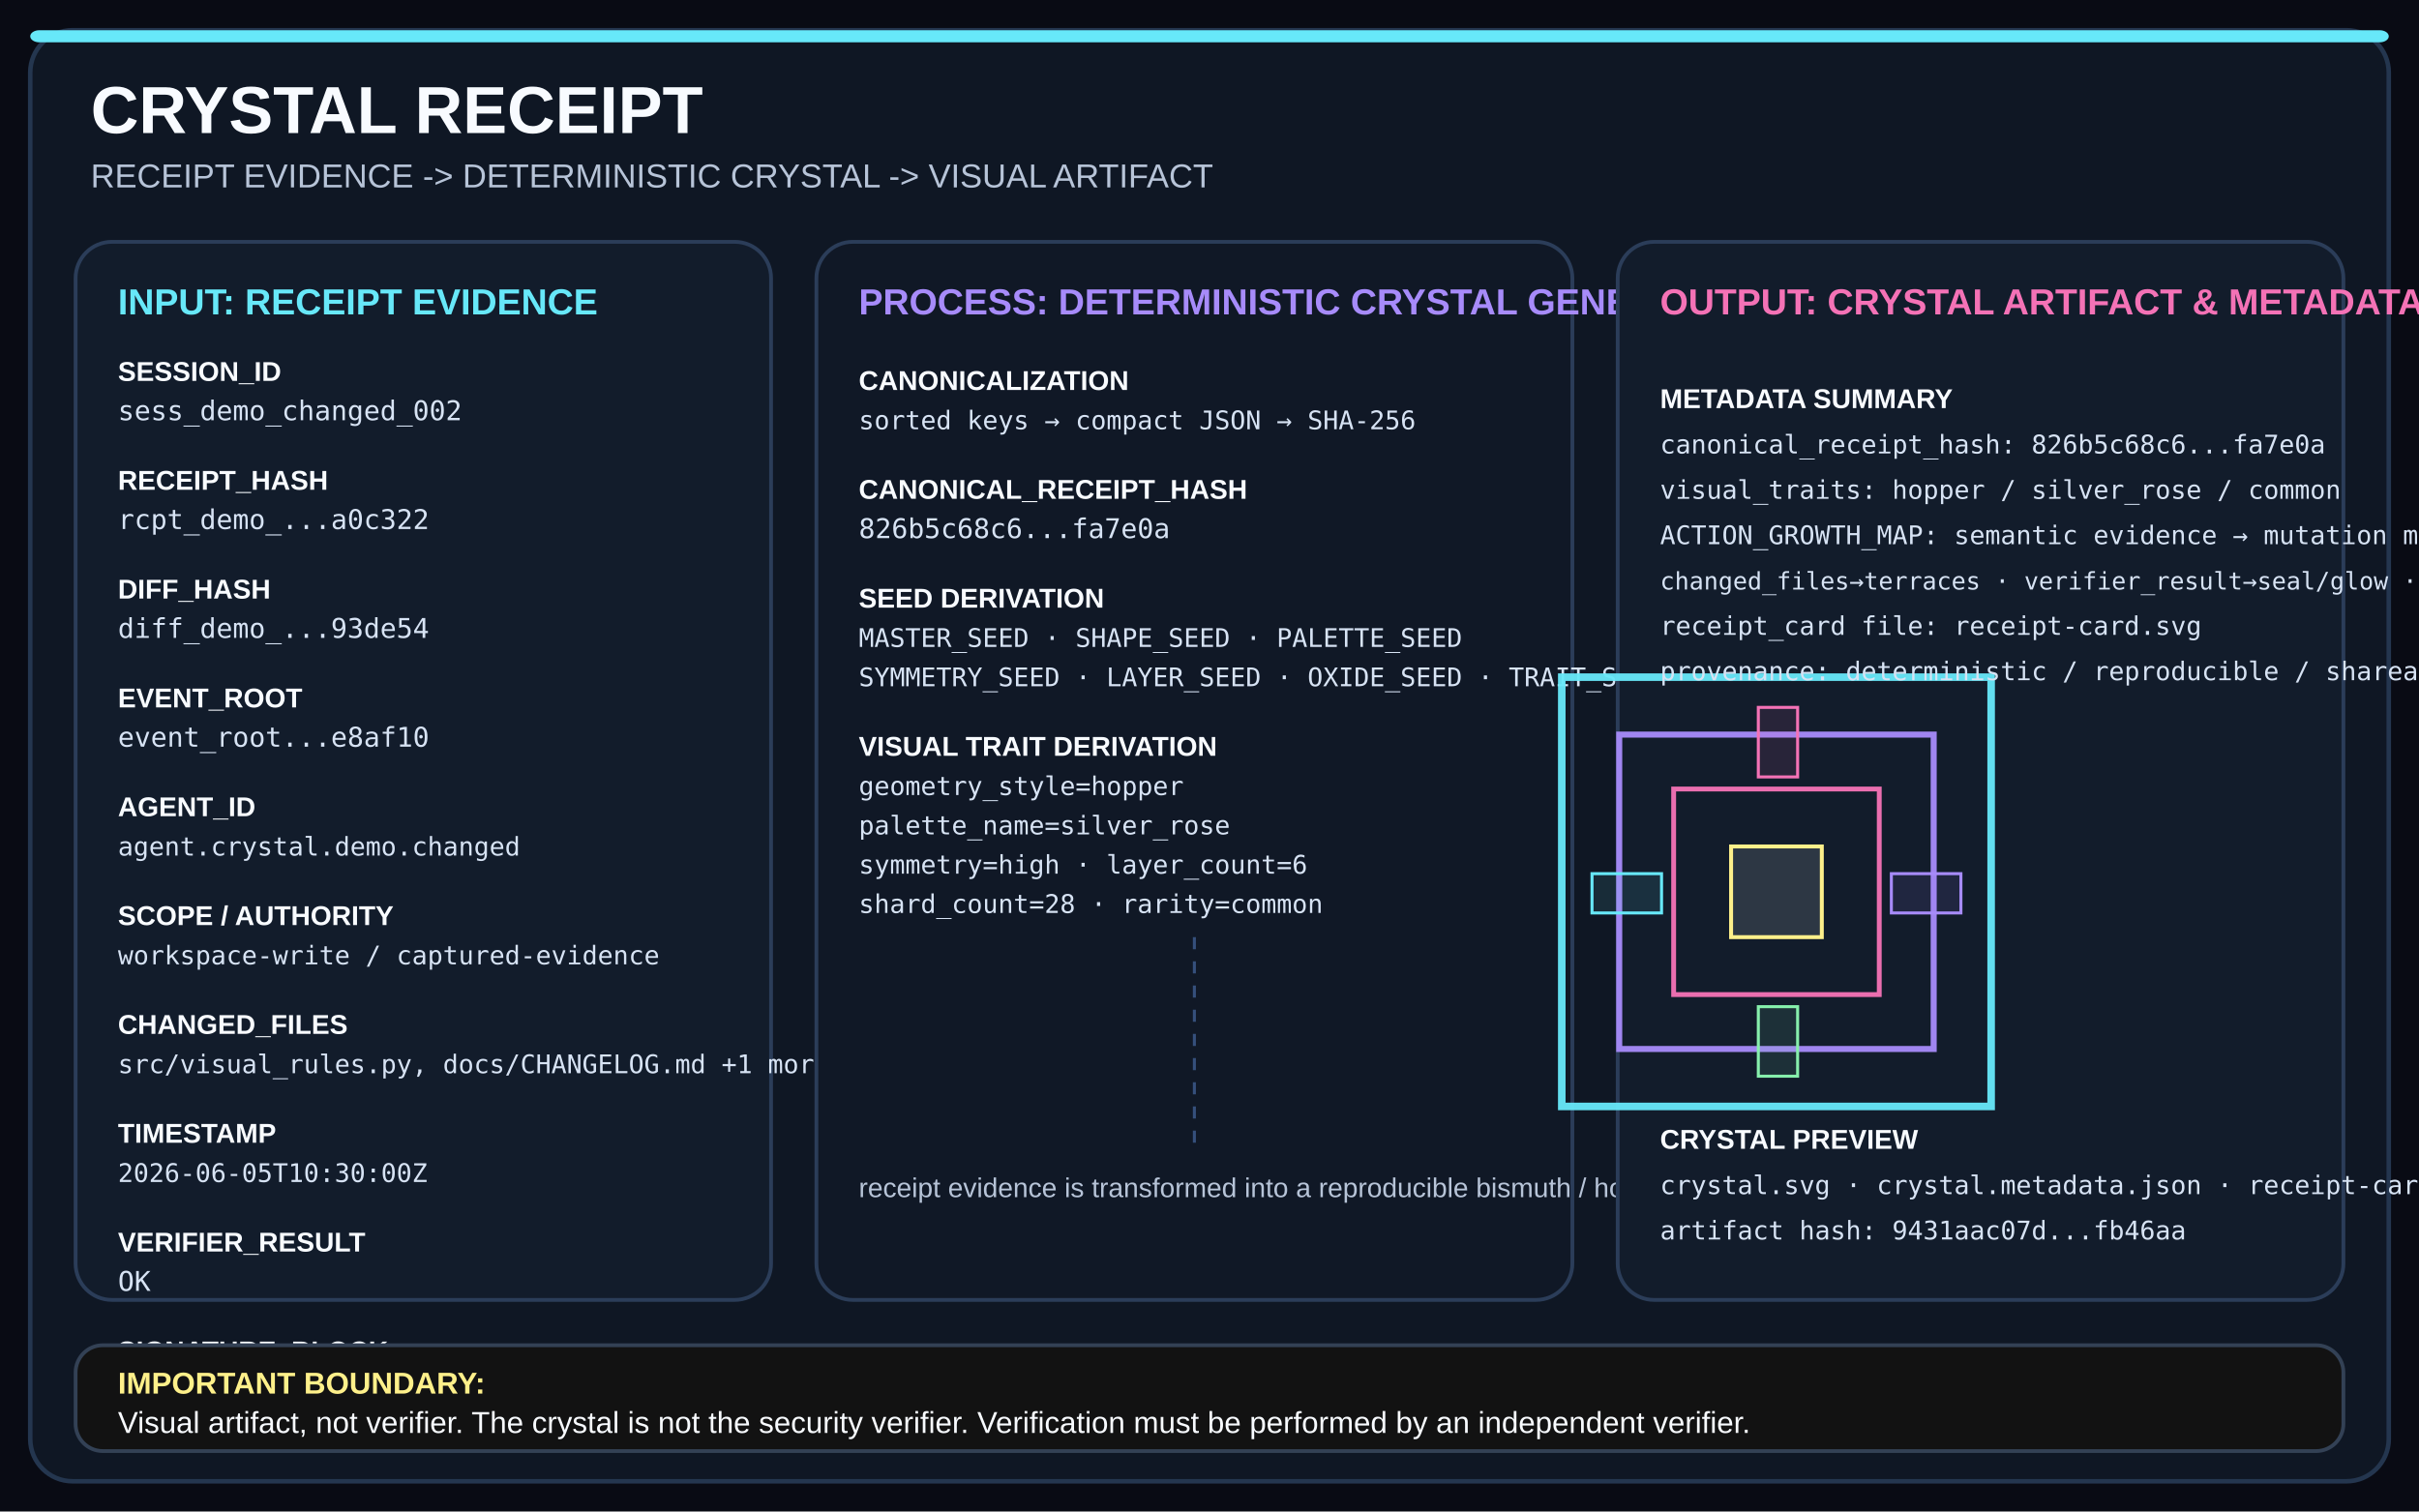
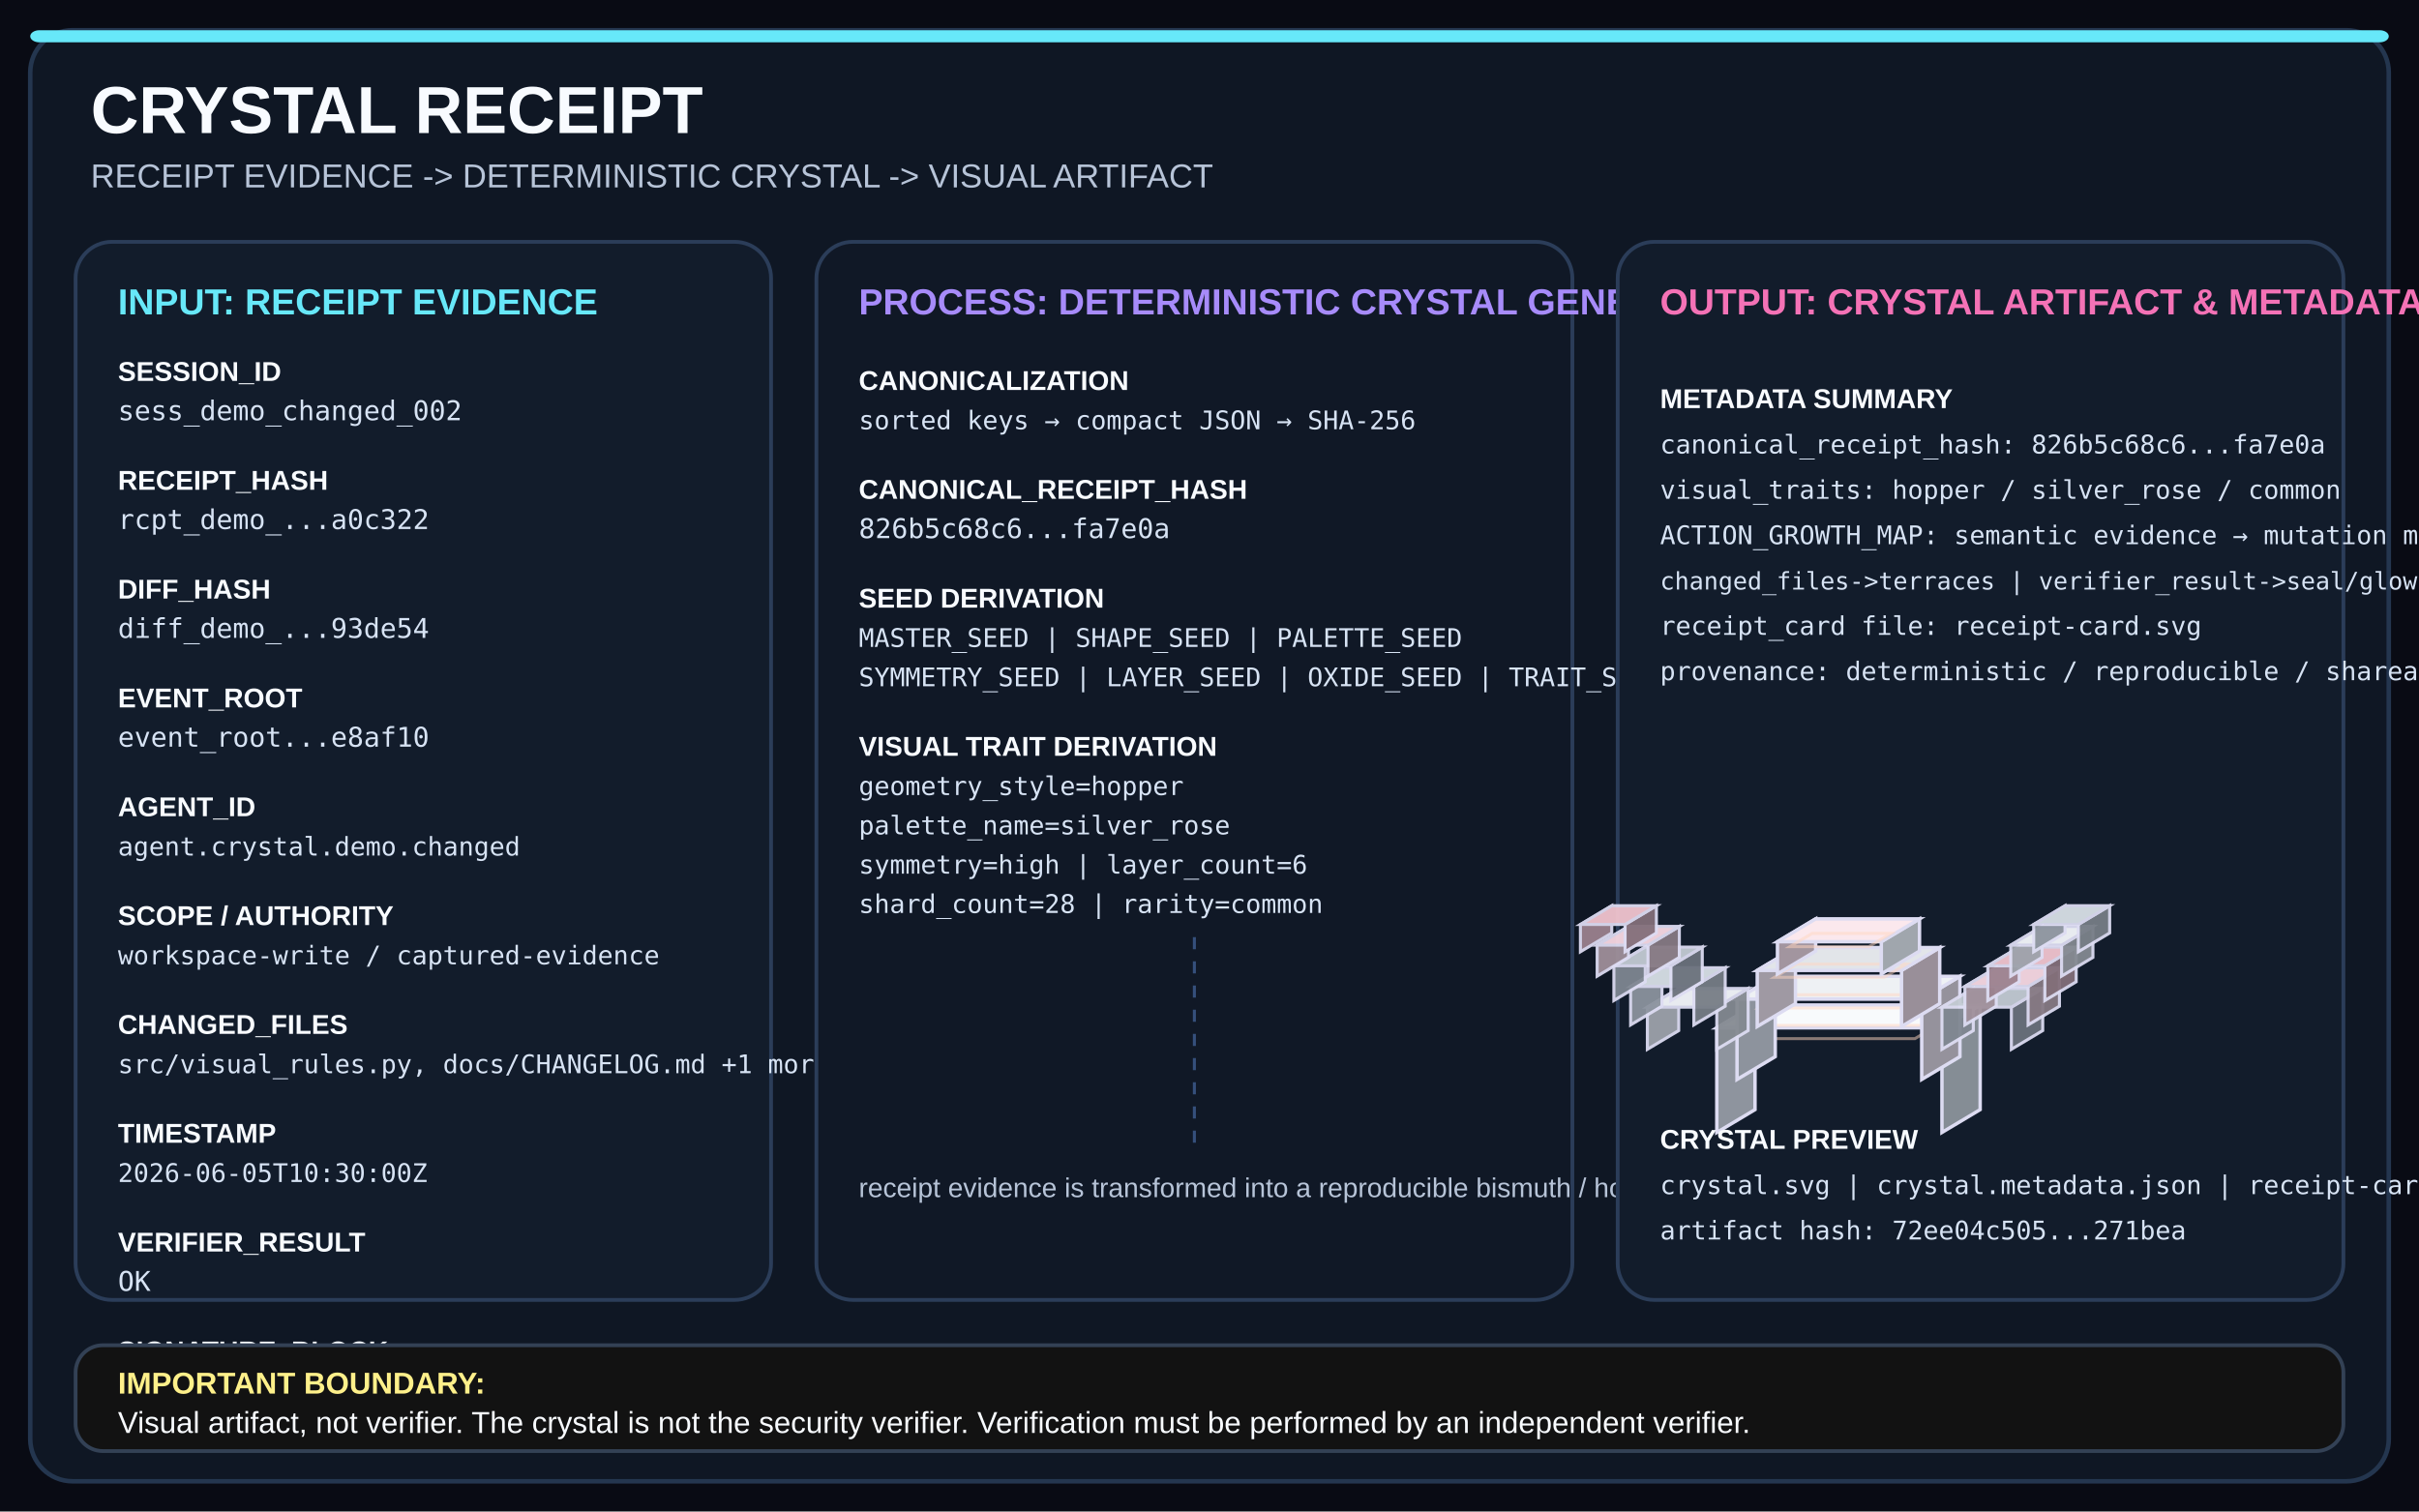
<svg xmlns="http://www.w3.org/2000/svg" width="1600" height="1000" viewBox="0 0 1600 1000">
  <rect width="100%" height="100%" fill="#090b14" />
  <rect x="20" y="20" width="1560" height="960" rx="28" ry="28" fill="#0f1724" stroke="#24364f" stroke-width="3" />
  <rect x="20" y="20" width="1560" height="8" fill="#67e8f9" rx="6" ry="6" />
  <text x="60" y="88" fill="#f8fbff" font-family="Segoe UI, Arial, sans-serif" font-size="44" font-weight="700">CRYSTAL RECEIPT</text>
  <text x="60" y="124" fill="#b7c4d8" font-family="Segoe UI, Arial, sans-serif" font-size="22">RECEIPT EVIDENCE -&gt; DETERMINISTIC CRYSTAL -&gt; VISUAL ARTIFACT</text>
-   <g transform="translate(800 250)">
-     <rect x="-78" y="-78" width="156" height="156" fill="none" stroke="#67e8f9" stroke-width="4" opacity="0.9" />
-     <rect x="-56" y="-56" width="112" height="112" fill="none" stroke="#a78bfa" stroke-width="3.2" opacity="0.95" />
-     <rect x="-34" y="-34" width="68" height="68" fill="none" stroke="#f472b6" stroke-width="2.6" opacity="0.95" />
-     <rect x="-16" y="-16" width="32" height="32" fill="#f8fafc" fill-opacity="0.15" stroke="#fef08a" stroke-width="2.2" />
-     <rect x="-70" y="-8" width="26" height="18" fill="#67e8f9" fill-opacity="0.10" stroke="#67e8f9" stroke-width="1.6" />
-     <rect x="44" y="-8" width="26" height="18" fill="#a78bfa" fill-opacity="0.10" stroke="#a78bfa" stroke-width="1.6" />
-     <rect x="-8" y="44" width="18" height="26" fill="#86efac" fill-opacity="0.10" stroke="#86efac" stroke-width="1.6" />
-     <rect x="-8" y="-70" width="18" height="26" fill="#f472b6" fill-opacity="0.10" stroke="#f472b6" stroke-width="1.6" />
+   <g class="hopper-crystal">
+     <g class="isometric-block tower-block" opacity="1.000">
+       <polygon points="758.23,300.00 772.41,291.53 772.41,330.35 758.23,338.82" fill="#8e949e" stroke="#dddcf2" stroke-width="2.28" />
+       <polygon points="841.77,300.00 855.95,291.53 855.95,330.35 841.77,338.82" fill="#858d95" stroke="#dddcf2" stroke-width="2.28" />
+       <polygon points="758.23,300.00 841.77,300.00 855.95,291.53 772.41,291.53" fill="#f8fafc" stroke="#dddcf2" stroke-width="2.28" />
+     </g>
+     <polygon class="hopper-band" points="768.26,304.01 831.74,304.01 839.97,299.10 776.48,299.10" fill="none" stroke="#ffd5bf" stroke-opacity="0.501" stroke-width="1.98" />
+     <g class="isometric-block tower-block" opacity="1.000">
+       <polygon points="765.73,289.34 779.91,280.87 779.91,310.69 765.73,319.17" fill="#8d939d" stroke="#dddcf2" stroke-width="2.28" />
+       <polygon points="834.27,289.34 848.45,280.87 848.45,310.69 834.27,319.17" fill="#95929c" stroke="#dddcf2" stroke-width="2.28" />
+       <polygon points="765.73,289.34 834.27,289.34 848.45,280.87 779.91,280.87" fill="#eef1f4" stroke="#dddcf2" stroke-width="2.28" />
+     </g>
+     <polygon class="hopper-band" points="773.96,292.63 826.04,292.63 834.27,287.72 782.18,287.72" fill="none" stroke="#ffd5bf" stroke-opacity="0.501" stroke-width="1.98" />
+     <g class="isometric-block tower-block" opacity="1.000">
+       <polygon points="773.23,278.69 787.42,270.21 787.42,291.04 773.23,299.51" fill="#9f99a3" stroke="#dddcf2" stroke-width="2.28" />
+       <polygon points="826.77,278.69 840.95,270.21 840.95,291.04 826.77,299.51" fill="#998f99" stroke="#dddcf2" stroke-width="2.28" />
+       <polygon points="773.23,278.69 826.77,278.69 840.95,270.21 787.42,270.21" fill="#e2e5e9" stroke="#dddcf2" stroke-width="2.28" />
+     </g>
+     <polygon class="hopper-band" points="779.66,281.25 820.34,281.25 828.57,276.34 787.88,276.34" fill="none" stroke="#ffd5bf" stroke-opacity="0.501" stroke-width="1.98" />
+     <g class="isometric-block tower-block" opacity="1.000">
+       <polygon points="780.74,268.03 794.92,259.56 794.92,271.52 780.74,279.99" fill="#a2959f" stroke="#dddcf2" stroke-width="2.28" />
+       <polygon points="819.26,268.03 833.45,259.56 833.45,271.52 819.26,279.99" fill="#a0a6ad" stroke="#dddcf2" stroke-width="2.28" />
+       <polygon points="780.74,268.03 819.26,268.03 833.45,259.56 794.92,259.56" fill="#fbe8ed" stroke="#dddcf2" stroke-width="2.28" />
+     </g>
+     <polygon class="hopper-band" points="785.36,269.88 814.64,269.88 822.87,264.96 793.58,264.96" fill="none" stroke="#ffd5bf" stroke-opacity="0.501" stroke-width="1.98" />
+     <g class="isometric-block side-block" opacity="0.940">
+       <polygon points="732.47,292.33 744.10,285.38 744.10,301.02 732.47,307.97" fill="#9da2aa" stroke="#dddcf2" stroke-width="2.03" />
+       <polygon points="758.23,292.33 769.86,285.38 769.86,301.02 758.23,307.97" fill="#848990" stroke="#dddcf2" stroke-width="2.03" />
+       <polygon points="732.47,292.33 758.23,292.33 769.86,285.38 744.10,285.38" fill="#f5f8fc" stroke="#dddcf2" stroke-width="2.03" />
+     </g>
+     <g class="isometric-block side-block" opacity="0.940">
+       <polygon points="726.26,284.65 737.89,277.71 737.89,291.97 726.26,298.91" fill="#8b939d" stroke="#dddcf2" stroke-width="2.03" />
+       <polygon points="749.72,284.65 761.35,277.71 761.35,291.97 749.72,298.91" fill="#767c85" stroke="#dddcf2" stroke-width="2.03" />
+       <polygon points="726.26,284.65 749.72,284.65 761.35,277.71 737.89,277.71" fill="#d9e0e7" stroke="#dddcf2" stroke-width="2.03" />
+     </g>
+     <g class="isometric-block side-block" opacity="0.940">
+       <polygon points="720.05,276.98 731.68,270.03 731.68,282.91 720.05,289.86" fill="#7e8690" stroke="#dddcf2" stroke-width="2.03" />
+       <polygon points="741.21,276.98 752.84,270.03 752.84,282.91 741.21,289.86" fill="#6a717b" stroke="#dddcf2" stroke-width="2.03" />
+       <polygon points="720.05,276.98 741.21,276.98 752.84,270.03 731.68,270.03" fill="#c3cbd3" stroke="#dddcf2" stroke-width="2.03" />
+     </g>
+     <g class="isometric-block side-block" opacity="0.940">
+       <polygon points="713.84,269.31 725.47,262.36 725.47,273.86 713.84,280.81" fill="#9f8f9a" stroke="#dddcf2" stroke-width="2.03" />
+       <polygon points="732.70,269.31 744.33,262.36 744.33,273.86 732.70,280.81" fill="#867983" stroke="#dddcf2" stroke-width="2.03" />
+       <polygon points="713.84,269.31 732.70,269.31 744.33,262.36 725.47,262.36" fill="#f9d9e3" stroke="#dddcf2" stroke-width="2.03" />
+     </g>
+     <g class="isometric-block side-block" opacity="0.940">
+       <polygon points="707.63,261.63 719.26,254.69 719.26,264.81 707.63,271.75" fill="#9b828e" stroke="#dddcf2" stroke-width="2.03" />
+       <polygon points="724.19,261.63 735.82,254.69 735.82,264.81 724.19,271.75" fill="#836e79" stroke="#dddcf2" stroke-width="2.03" />
+       <polygon points="707.63,261.63 724.19,261.63 735.82,254.69 719.26,254.69" fill="#f2c5cf" stroke="#dddcf2" stroke-width="2.03" />
+     </g>
+     <g class="isometric-block side-block" opacity="0.940">
+       <polygon points="841.77,292.33 853.40,285.38 853.40,301.02 841.77,307.97" fill="#7e8690" stroke="#dddcf2" stroke-width="2.03" />
+       <polygon points="867.53,292.33 879.16,285.38 879.16,301.02 867.53,307.97" fill="#6a717b" stroke="#dddcf2" stroke-width="2.03" />
+       <polygon points="841.77,292.33 867.53,292.33 879.16,285.38 853.40,285.38" fill="#c3cbd3" stroke="#dddcf2" stroke-width="2.03" />
+     </g>
+     <g class="isometric-block side-block" opacity="0.940">
+       <polygon points="850.28,284.65 861.91,277.71 861.91,291.97 850.28,298.91" fill="#9f8f9a" stroke="#dddcf2" stroke-width="2.03" />
+       <polygon points="873.74,284.65 885.37,277.71 885.37,291.97 873.74,298.91" fill="#867983" stroke="#dddcf2" stroke-width="2.03" />
+       <polygon points="850.28,284.65 873.74,284.65 885.37,277.71 861.91,277.71" fill="#f9d9e3" stroke="#dddcf2" stroke-width="2.03" />
+     </g>
+     <g class="isometric-block side-block" opacity="0.940">
+       <polygon points="858.79,276.98 870.42,270.03 870.42,282.91 858.79,289.86" fill="#9b828e" stroke="#dddcf2" stroke-width="2.03" />
+       <polygon points="879.95,276.98 891.58,270.03 891.58,282.91 879.95,289.86" fill="#836e79" stroke="#dddcf2" stroke-width="2.03" />
+       <polygon points="858.79,276.98 879.95,276.98 891.58,270.03 870.42,270.03" fill="#f2c5cf" stroke="#dddcf2" stroke-width="2.03" />
+     </g>
+     <g class="isometric-block side-block" opacity="0.940">
+       <polygon points="867.30,269.31 878.93,262.36 878.93,273.86 867.30,280.81" fill="#9da2aa" stroke="#dddcf2" stroke-width="2.03" />
+       <polygon points="886.16,269.31 897.79,262.36 897.79,273.86 886.16,280.81" fill="#848990" stroke="#dddcf2" stroke-width="2.03" />
+       <polygon points="867.30,269.31 886.16,269.31 897.79,262.36 878.93,262.36" fill="#f5f8fc" stroke="#dddcf2" stroke-width="2.03" />
+     </g>
+     <g class="isometric-block side-block" opacity="0.940">
+       <polygon points="875.81,261.63 887.44,254.69 887.44,264.81 875.81,271.75" fill="#8b939d" stroke="#dddcf2" stroke-width="2.03" />
+       <polygon points="892.37,261.63 904.00,254.69 904.00,264.81 892.37,271.75" fill="#767c85" stroke="#dddcf2" stroke-width="2.03" />
+       <polygon points="875.81,261.63 892.37,261.63 904.00,254.69 887.44,254.69" fill="#d9e0e7" stroke="#dddcf2" stroke-width="2.03" />
+     </g>
  </g>
  <rect x="50" y="160" width="460" height="700" rx="24" ry="24" fill="#121c2b" stroke="#2b3d59" stroke-width="2.5" />
  <text x="78" y="208" fill="#67e8f9" font-family="Segoe UI, Arial, sans-serif" font-size="24" font-weight="700">INPUT: RECEIPT EVIDENCE</text>
  <text x="78" y="252" fill="#f8fbff" font-family="Segoe UI, Arial, sans-serif" font-size="18" font-weight="700">SESSION_ID</text>
  <text x="78" y="278" fill="#d7e3f4" font-family="Consolas, monospace" font-size="18">sess_demo_changed_002</text>
  <text x="78" y="324" fill="#f8fbff" font-family="Segoe UI, Arial, sans-serif" font-size="18" font-weight="700">RECEIPT_HASH</text>
  <text x="78" y="350" fill="#d7e3f4" font-family="Consolas, monospace" font-size="18">rcpt_demo_...a0c322</text>
  <text x="78" y="396" fill="#f8fbff" font-family="Segoe UI, Arial, sans-serif" font-size="18" font-weight="700">DIFF_HASH</text>
  <text x="78" y="422" fill="#d7e3f4" font-family="Consolas, monospace" font-size="18">diff_demo_...93de54</text>
  <text x="78" y="468" fill="#f8fbff" font-family="Segoe UI, Arial, sans-serif" font-size="18" font-weight="700">EVENT_ROOT</text>
  <text x="78" y="494" fill="#d7e3f4" font-family="Consolas, monospace" font-size="18">event_root...e8af10</text>
  <text x="78" y="540" fill="#f8fbff" font-family="Segoe UI, Arial, sans-serif" font-size="18" font-weight="700">AGENT_ID</text>
  <text x="78" y="566" fill="#d7e3f4" font-family="Consolas, monospace" font-size="17">agent.crystal.demo.changed</text>
  <text x="78" y="612" fill="#f8fbff" font-family="Segoe UI, Arial, sans-serif" font-size="18" font-weight="700">SCOPE / AUTHORITY</text>
  <text x="78" y="638" fill="#d7e3f4" font-family="Consolas, monospace" font-size="17">workspace-write / captured-evidence</text>
  <text x="78" y="684" fill="#f8fbff" font-family="Segoe UI, Arial, sans-serif" font-size="18" font-weight="700">CHANGED_FILES</text>
  <text x="78" y="710" fill="#d7e3f4" font-family="Consolas, monospace" font-size="17">src/visual_rules.py, docs/CHANGELOG.md +1 more</text>
  <text x="78" y="756" fill="#f8fbff" font-family="Segoe UI, Arial, sans-serif" font-size="18" font-weight="700">TIMESTAMP</text>
  <text x="78" y="782" fill="#d7e3f4" font-family="Consolas, monospace" font-size="17">2026-06-05T10:30:00Z</text>
  <text x="78" y="828" fill="#f8fbff" font-family="Segoe UI, Arial, sans-serif" font-size="18" font-weight="700">VERIFIER_RESULT</text>
  <text x="78" y="854" fill="#d7e3f4" font-family="Consolas, monospace" font-size="18">OK</text>
  <text x="78" y="900" fill="#f8fbff" font-family="Segoe UI, Arial, sans-serif" font-size="18" font-weight="700">SIGNATURE_BLOCK</text>
  <text x="78" y="926" fill="#d7e3f4" font-family="Consolas, monospace" font-size="17">demo-hmac</text>
  <rect x="540" y="160" width="500" height="700" rx="24" ry="24" fill="#101826" stroke="#2b3d59" stroke-width="2.5" />
  <text x="568" y="208" fill="#a78bfa" font-family="Segoe UI, Arial, sans-serif" font-size="24" font-weight="700">PROCESS: DETERMINISTIC CRYSTAL GENERATION</text>
  <text x="568" y="258" fill="#f8fbff" font-family="Segoe UI, Arial, sans-serif" font-size="18" font-weight="700">CANONICALIZATION</text>
  <text x="568" y="284" fill="#d7e3f4" font-family="Consolas, monospace" font-size="17">sorted keys → compact JSON → SHA-256</text>
  <text x="568" y="330" fill="#f8fbff" font-family="Segoe UI, Arial, sans-serif" font-size="18" font-weight="700">CANONICAL_RECEIPT_HASH</text>
  <text x="568" y="356" fill="#d7e3f4" font-family="Consolas, monospace" font-size="18">826b5c68c6...fa7e0a</text>
  <text x="568" y="402" fill="#f8fbff" font-family="Segoe UI, Arial, sans-serif" font-size="18" font-weight="700">SEED DERIVATION</text>
-   <text x="568" y="428" fill="#d7e3f4" font-family="Consolas, monospace" font-size="17">MASTER_SEED · SHAPE_SEED · PALETTE_SEED</text>
-   <text x="568" y="454" fill="#d7e3f4" font-family="Consolas, monospace" font-size="17">SYMMETRY_SEED · LAYER_SEED · OXIDE_SEED · TRAIT_SEED</text>
+   <text x="568" y="428" fill="#d7e3f4" font-family="Consolas, monospace" font-size="17">MASTER_SEED | SHAPE_SEED | PALETTE_SEED</text>
+   <text x="568" y="454" fill="#d7e3f4" font-family="Consolas, monospace" font-size="17">SYMMETRY_SEED | LAYER_SEED | OXIDE_SEED | TRAIT_SEED</text>
  <text x="568" y="500" fill="#f8fbff" font-family="Segoe UI, Arial, sans-serif" font-size="18" font-weight="700">VISUAL TRAIT DERIVATION</text>
  <text x="568" y="526" fill="#d7e3f4" font-family="Consolas, monospace" font-size="17">geometry_style=hopper</text>
  <text x="568" y="552" fill="#d7e3f4" font-family="Consolas, monospace" font-size="17">palette_name=silver_rose</text>
-   <text x="568" y="578" fill="#d7e3f4" font-family="Consolas, monospace" font-size="17">symmetry=high · layer_count=6</text>
-   <text x="568" y="604" fill="#d7e3f4" font-family="Consolas, monospace" font-size="17">shard_count=28 · rarity=common</text>
+   <text x="568" y="578" fill="#d7e3f4" font-family="Consolas, monospace" font-size="17">symmetry=high | layer_count=6</text>
+   <text x="568" y="604" fill="#d7e3f4" font-family="Consolas, monospace" font-size="17">shard_count=28 | rarity=common</text>
  <line x1="790" y1="620" x2="790" y2="760" stroke="#35507c" stroke-width="2" stroke-dasharray="8 8" />
  <text x="568" y="792" fill="#b7c4d8" font-family="Segoe UI, Arial, sans-serif" font-size="18">receipt evidence is transformed into a reproducible bismuth / hopper crystal grammar</text>
  <rect x="1070" y="160" width="480" height="700" rx="24" ry="24" fill="#121c2b" stroke="#2b3d59" stroke-width="2.5" />
  <text x="1098" y="208" fill="#f472b6" font-family="Segoe UI, Arial, sans-serif" font-size="24" font-weight="700">OUTPUT: CRYSTAL ARTIFACT &amp; METADATA</text>
-   <g transform="translate(1175 590)">
-     <rect x="-142" y="-142" width="284" height="284" fill="none" stroke="#67e8f9" stroke-width="5" opacity="0.95" />
-     <rect x="-104" y="-104" width="208" height="208" fill="none" stroke="#a78bfa" stroke-width="4" opacity="0.95" />
-     <rect x="-68" y="-68" width="136" height="136" fill="none" stroke="#f472b6" stroke-width="3.2" opacity="0.95" />
-     <rect x="-30" y="-30" width="60" height="60" fill="#f8fafc" fill-opacity="0.12" stroke="#fef08a" stroke-width="2.6" />
-     <rect x="-122" y="-12" width="46" height="26" fill="#67e8f9" fill-opacity="0.10" stroke="#67e8f9" stroke-width="2" />
-     <rect x="76" y="-12" width="46" height="26" fill="#a78bfa" fill-opacity="0.10" stroke="#a78bfa" stroke-width="2" />
-     <rect x="-12" y="76" width="26" height="46" fill="#86efac" fill-opacity="0.10" stroke="#86efac" stroke-width="2" />
-     <rect x="-12" y="-122" width="26" height="46" fill="#f472b6" fill-opacity="0.10" stroke="#f472b6" stroke-width="2" />
+   <g id="bismuth-crystal" class="hopper-crystal">
+     <g class="isometric-block tower-block" opacity="1.000">
+       <polygon points="1135.54,680.00 1160.82,664.90 1160.82,734.11 1135.54,749.21" fill="#8e949e" stroke="#dddcf2" stroke-width="2.28" />
+       <polygon points="1284.46,680.00 1309.74,664.90 1309.74,734.11 1284.46,749.21" fill="#858d95" stroke="#dddcf2" stroke-width="2.28" />
+       <polygon points="1135.54,680.00 1284.46,680.00 1309.74,664.90 1160.82,664.90" fill="#f8fafc" stroke="#dddcf2" stroke-width="2.28" />
+     </g>
+     <polygon class="hopper-band" points="1153.41,687.15 1266.59,687.15 1281.25,678.39 1168.08,678.39" fill="none" stroke="#ffd5bf" stroke-opacity="0.501" stroke-width="1.98" />
+     <g class="isometric-block tower-block" opacity="1.000">
+       <polygon points="1148.92,661.00 1174.20,645.90 1174.20,699.06 1148.92,714.16" fill="#8d939d" stroke="#dddcf2" stroke-width="2.28" />
+       <polygon points="1271.08,661.00 1296.36,645.90 1296.36,699.06 1271.08,714.16" fill="#95929c" stroke="#dddcf2" stroke-width="2.28" />
+       <polygon points="1148.92,661.00 1271.08,661.00 1296.36,645.90 1174.20,645.90" fill="#eef1f4" stroke="#dddcf2" stroke-width="2.28" />
+     </g>
+     <polygon class="hopper-band" points="1163.58,666.87 1256.42,666.87 1271.09,658.11 1178.24,658.11" fill="none" stroke="#ffd5bf" stroke-opacity="0.501" stroke-width="1.98" />
+     <g class="isometric-block tower-block" opacity="1.000">
+       <polygon points="1162.29,642.00 1187.57,626.90 1187.57,664.02 1162.29,679.12" fill="#9f99a3" stroke="#dddcf2" stroke-width="2.28" />
+       <polygon points="1257.71,642.00 1282.99,626.90 1282.99,664.02 1257.71,679.12" fill="#998f99" stroke="#dddcf2" stroke-width="2.28" />
+       <polygon points="1162.29,642.00 1257.71,642.00 1282.99,626.90 1187.57,626.90" fill="#e2e5e9" stroke="#dddcf2" stroke-width="2.28" />
+     </g>
+     <polygon class="hopper-band" points="1173.74,646.58 1246.26,646.58 1260.92,637.83 1188.40,637.83" fill="none" stroke="#ffd5bf" stroke-opacity="0.501" stroke-width="1.98" />
+     <g class="isometric-block tower-block" opacity="1.000">
+       <polygon points="1175.66,623.01 1200.94,607.91 1200.94,629.23 1175.66,644.33" fill="#a2959f" stroke="#dddcf2" stroke-width="2.28" />
+       <polygon points="1244.34,623.01 1269.62,607.91 1269.62,629.23 1244.34,644.33" fill="#a0a6ad" stroke="#dddcf2" stroke-width="2.28" />
+       <polygon points="1175.66,623.01 1244.34,623.01 1269.62,607.91 1200.94,607.91" fill="#fbe8ed" stroke="#dddcf2" stroke-width="2.28" />
+     </g>
+     <polygon class="hopper-band" points="1183.90,626.30 1236.10,626.30 1250.76,617.54 1198.56,617.54" fill="none" stroke="#ffd5bf" stroke-opacity="0.501" stroke-width="1.98" />
+     <g class="isometric-block side-block" opacity="0.940">
+       <polygon points="1089.62,666.32 1110.35,653.94 1110.35,681.82 1089.62,694.20" fill="#9da2aa" stroke="#dddcf2" stroke-width="2.03" />
+       <polygon points="1135.54,666.32 1156.27,653.94 1156.27,681.82 1135.54,694.20" fill="#848990" stroke="#dddcf2" stroke-width="2.03" />
+       <polygon points="1089.62,666.32 1135.54,666.32 1156.27,653.94 1110.35,653.94" fill="#f5f8fc" stroke="#dddcf2" stroke-width="2.03" />
+     </g>
+     <g class="isometric-block side-block" opacity="0.940">
+       <polygon points="1078.55,652.64 1099.28,640.26 1099.28,665.68 1078.55,678.06" fill="#8b939d" stroke="#dddcf2" stroke-width="2.03" />
+       <polygon points="1120.37,652.64 1141.10,640.26 1141.10,665.68 1120.37,678.06" fill="#767c85" stroke="#dddcf2" stroke-width="2.03" />
+       <polygon points="1078.55,652.64 1120.37,652.64 1141.10,640.26 1099.28,640.26" fill="#d9e0e7" stroke="#dddcf2" stroke-width="2.03" />
+     </g>
+     <g class="isometric-block side-block" opacity="0.940">
+       <polygon points="1067.48,638.96 1088.21,626.58 1088.21,649.54 1067.48,661.92" fill="#7e8690" stroke="#dddcf2" stroke-width="2.03" />
+       <polygon points="1105.20,638.96 1125.93,626.58 1125.93,649.54 1105.20,661.92" fill="#6a717b" stroke="#dddcf2" stroke-width="2.03" />
+       <polygon points="1067.48,638.96 1105.20,638.96 1125.93,626.58 1088.21,626.58" fill="#c3cbd3" stroke="#dddcf2" stroke-width="2.03" />
+     </g>
+     <g class="isometric-block side-block" opacity="0.940">
+       <polygon points="1056.41,625.29 1077.14,612.90 1077.14,633.40 1056.41,645.79" fill="#9f8f9a" stroke="#dddcf2" stroke-width="2.03" />
+       <polygon points="1090.03,625.29 1110.76,612.90 1110.76,633.40 1090.03,645.79" fill="#867983" stroke="#dddcf2" stroke-width="2.03" />
+       <polygon points="1056.41,625.29 1090.03,625.29 1110.76,612.90 1077.14,612.90" fill="#f9d9e3" stroke="#dddcf2" stroke-width="2.03" />
+     </g>
+     <g class="isometric-block side-block" opacity="0.940">
+       <polygon points="1045.34,611.61 1066.07,599.22 1066.07,617.26 1045.34,629.65" fill="#9b828e" stroke="#dddcf2" stroke-width="2.03" />
+       <polygon points="1074.86,611.61 1095.59,599.22 1095.59,617.26 1074.86,629.65" fill="#836e79" stroke="#dddcf2" stroke-width="2.03" />
+       <polygon points="1045.34,611.61 1074.86,611.61 1095.59,599.22 1066.07,599.22" fill="#f2c5cf" stroke="#dddcf2" stroke-width="2.03" />
+     </g>
+     <g class="isometric-block side-block" opacity="0.940">
+       <polygon points="1284.46,666.32 1305.19,653.94 1305.19,681.82 1284.46,694.20" fill="#7e8690" stroke="#dddcf2" stroke-width="2.03" />
+       <polygon points="1330.38,666.32 1351.11,653.94 1351.11,681.82 1330.38,694.20" fill="#6a717b" stroke="#dddcf2" stroke-width="2.03" />
+       <polygon points="1284.46,666.32 1330.38,666.32 1351.11,653.94 1305.19,653.94" fill="#c3cbd3" stroke="#dddcf2" stroke-width="2.03" />
+     </g>
+     <g class="isometric-block side-block" opacity="0.940">
+       <polygon points="1299.63,652.64 1320.36,640.26 1320.36,665.68 1299.63,678.06" fill="#9f8f9a" stroke="#dddcf2" stroke-width="2.03" />
+       <polygon points="1341.45,652.64 1362.18,640.26 1362.18,665.68 1341.45,678.06" fill="#867983" stroke="#dddcf2" stroke-width="2.03" />
+       <polygon points="1299.63,652.64 1341.45,652.64 1362.18,640.26 1320.36,640.26" fill="#f9d9e3" stroke="#dddcf2" stroke-width="2.03" />
+     </g>
+     <g class="isometric-block side-block" opacity="0.940">
+       <polygon points="1314.80,638.96 1335.53,626.58 1335.53,649.54 1314.80,661.92" fill="#9b828e" stroke="#dddcf2" stroke-width="2.03" />
+       <polygon points="1352.52,638.96 1373.25,626.58 1373.25,649.54 1352.52,661.92" fill="#836e79" stroke="#dddcf2" stroke-width="2.03" />
+       <polygon points="1314.80,638.96 1352.52,638.96 1373.25,626.58 1335.53,626.58" fill="#f2c5cf" stroke="#dddcf2" stroke-width="2.03" />
+     </g>
+     <g class="isometric-block side-block" opacity="0.940">
+       <polygon points="1329.97,625.29 1350.70,612.90 1350.70,633.40 1329.97,645.79" fill="#9da2aa" stroke="#dddcf2" stroke-width="2.03" />
+       <polygon points="1363.59,625.29 1384.32,612.90 1384.32,633.40 1363.59,645.79" fill="#848990" stroke="#dddcf2" stroke-width="2.03" />
+       <polygon points="1329.97,625.29 1363.59,625.29 1384.32,612.90 1350.70,612.90" fill="#f5f8fc" stroke="#dddcf2" stroke-width="2.03" />
+     </g>
+     <g class="isometric-block side-block" opacity="0.940">
+       <polygon points="1345.14,611.61 1365.87,599.22 1365.87,617.26 1345.14,629.65" fill="#8b939d" stroke="#dddcf2" stroke-width="2.03" />
+       <polygon points="1374.66,611.61 1395.39,599.22 1395.39,617.26 1374.66,629.65" fill="#767c85" stroke="#dddcf2" stroke-width="2.03" />
+       <polygon points="1345.14,611.61 1374.66,611.61 1395.39,599.22 1365.87,599.22" fill="#d9e0e7" stroke="#dddcf2" stroke-width="2.03" />
+     </g>
  </g>
  <text x="1098" y="270" fill="#f8fbff" font-family="Segoe UI, Arial, sans-serif" font-size="18" font-weight="700">METADATA SUMMARY</text>
  <text x="1098" y="300" fill="#d7e3f4" font-family="Consolas, monospace" font-size="17">canonical_receipt_hash: 826b5c68c6...fa7e0a</text>
  <text x="1098" y="330" fill="#d7e3f4" font-family="Consolas, monospace" font-size="17">visual_traits: hopper / silver_rose / common</text>
  <text x="1098" y="360" fill="#d7e3f4" font-family="Consolas, monospace" font-size="17">ACTION_GROWTH_MAP: semantic evidence → mutation map</text>
-   <text x="1098" y="390" fill="#d7e3f4" font-family="Consolas, monospace" font-size="16">changed_files→terraces · verifier_result→seal/glow · scope/authority→boundary · diff/eventRoot→growth pattern</text>
+   <text x="1098" y="390" fill="#d7e3f4" font-family="Consolas, monospace" font-size="16">changed_files-&gt;terraces | verifier_result-&gt;seal/glow | scope/authority-&gt;boundary | diff/eventRoot-&gt;growth pattern</text>
  <text x="1098" y="420" fill="#d7e3f4" font-family="Consolas, monospace" font-size="17">receipt_card file: receipt-card.svg</text>
  <text x="1098" y="450" fill="#d7e3f4" font-family="Consolas, monospace" font-size="17">provenance: deterministic / reproducible / shareable</text>
  <text x="1098" y="760" fill="#f8fbff" font-family="Segoe UI, Arial, sans-serif" font-size="18" font-weight="700">CRYSTAL PREVIEW</text>
-   <text x="1098" y="790" fill="#d7e3f4" font-family="Consolas, monospace" font-size="17">crystal.svg · crystal.metadata.json · receipt-card.svg</text>
-   <text x="1098" y="820" fill="#d7e3f4" font-family="Consolas, monospace" font-size="17">artifact hash: 9431aac07d...fb46aa</text>
+   <text x="1098" y="790" fill="#d7e3f4" font-family="Consolas, monospace" font-size="17">crystal.svg | crystal.metadata.json | receipt-card.svg</text>
+   <text x="1098" y="820" fill="#d7e3f4" font-family="Consolas, monospace" font-size="17">artifact hash: 72ee04c505...271bea</text>
  <rect x="50" y="890" width="1500" height="70" rx="18" ry="18" fill="#121212" stroke="#334155" stroke-width="2.5" />
  <text x="78" y="922" fill="#fef08a" font-family="Segoe UI, Arial, sans-serif" font-size="20" font-weight="700">IMPORTANT BOUNDARY:</text>
  <text x="78" y="948" fill="#f8fbff" font-family="Segoe UI, Arial, sans-serif" font-size="20">Visual artifact, not verifier. The crystal is not the security verifier. Verification must be performed by an independent verifier.</text>
</svg>
